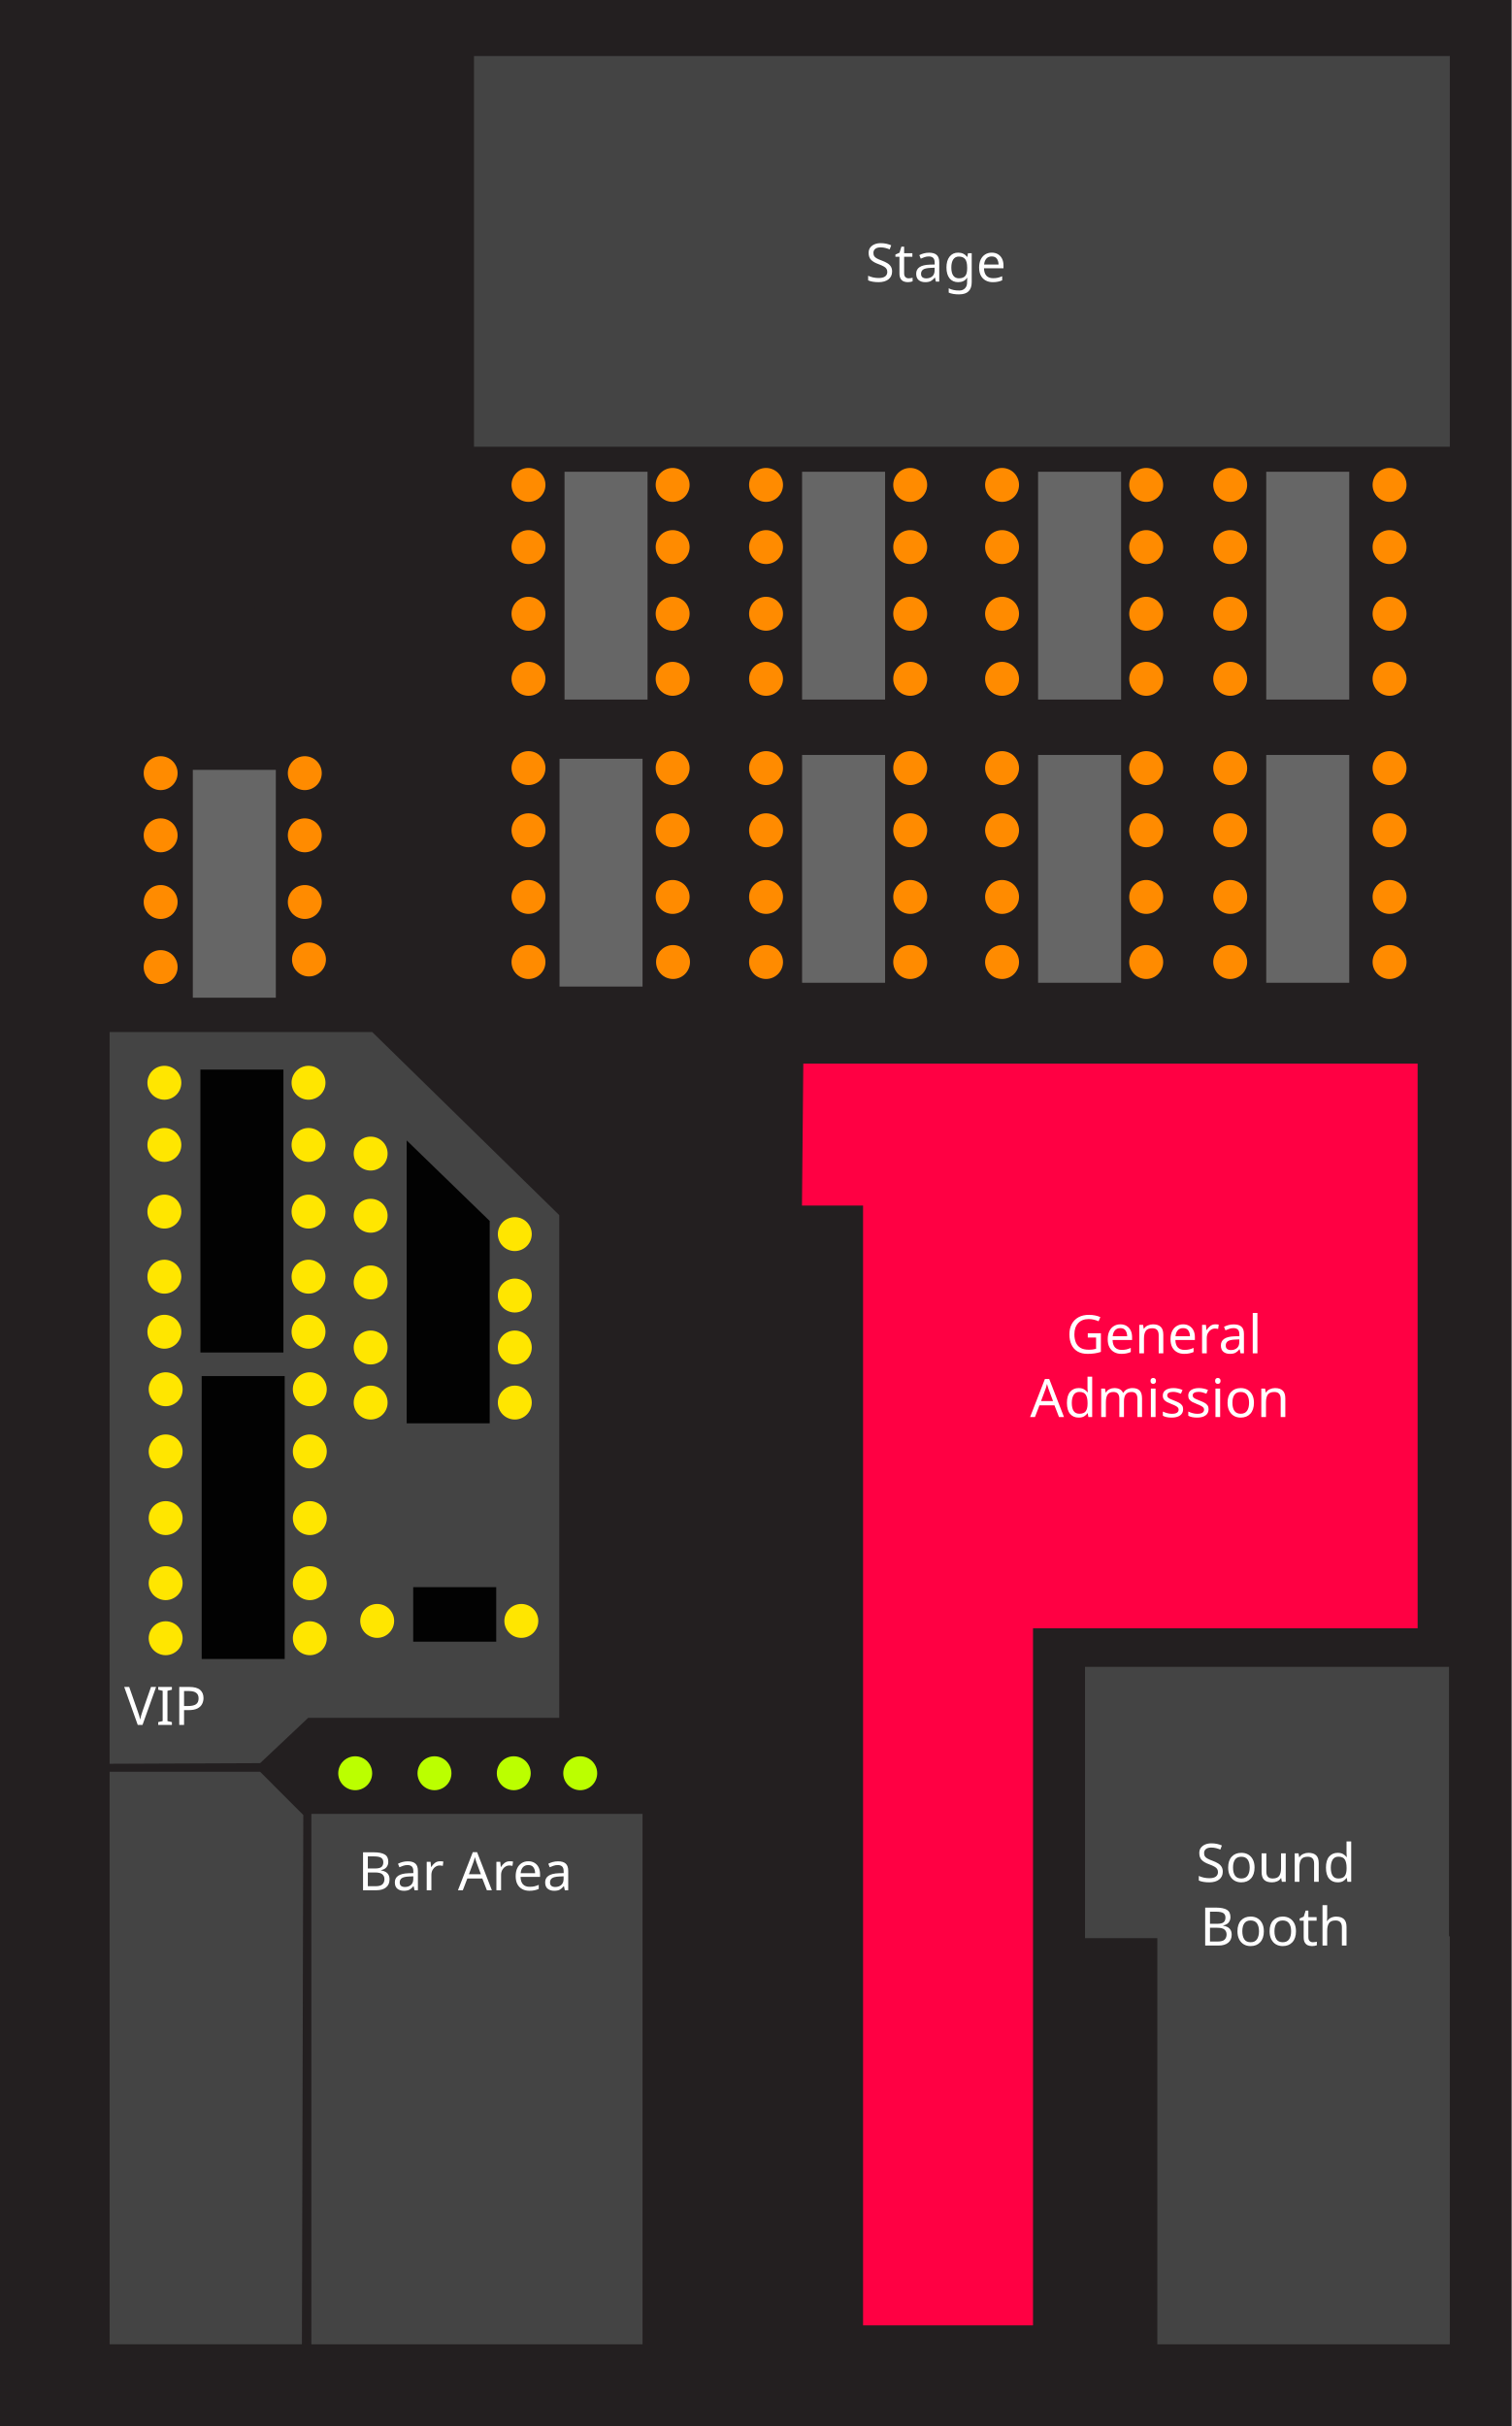
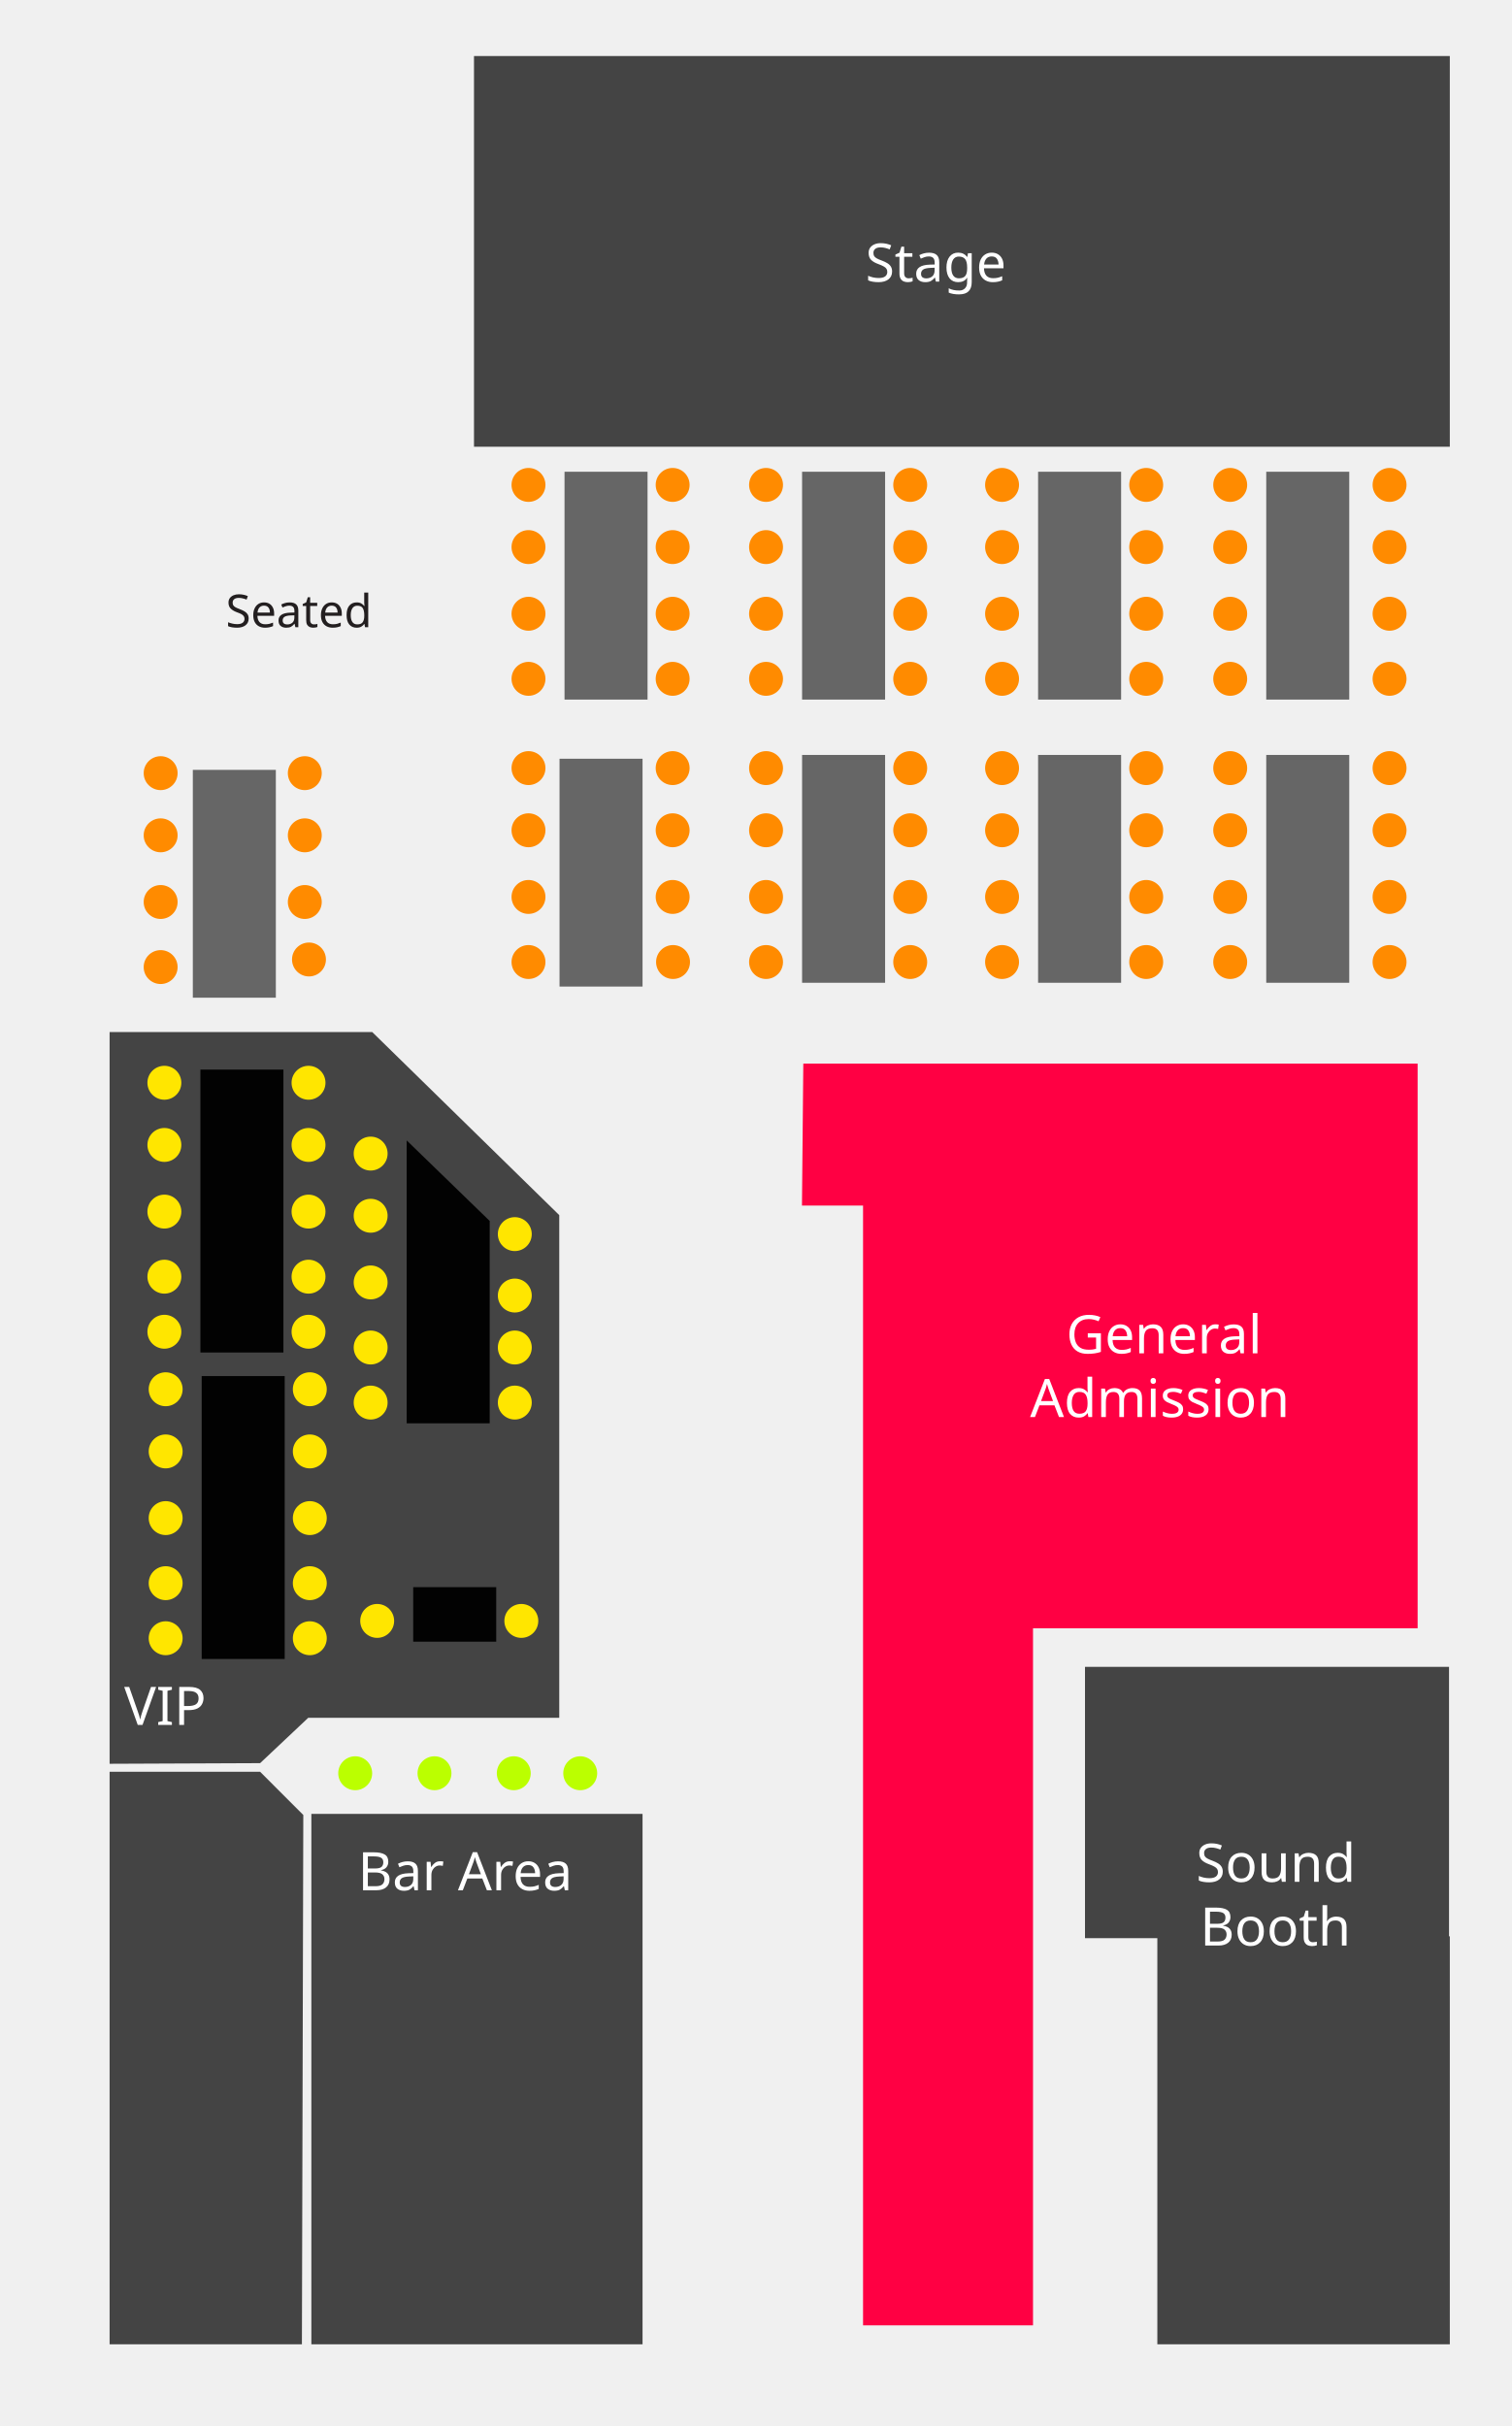
<svg xmlns="http://www.w3.org/2000/svg" version="1.1" id="Layer_1" x="0px" y="0px" width="398.417px" height="639.46px" viewBox="0 0 398.417 639.46" enable-background="new 0 0 398.417 639.46" xml:space="preserve">
  <g id="Background">
-     <rect fill="#231F20" width="398.417" height="639.46" />
    <polyline fill="#444444" points="68.558,464.742 28.888,464.908 28.888,272.03 98.1,272.03 147.402,320.289 147.402,452.796    81.233,452.796 68.558,464.742  " />
    <rect x="148.79" y="124.347" fill="#666666" width="21.88" height="60.053" />
    <rect x="211.402" y="124.347" fill="#666666" width="21.881" height="60.053" />
    <rect x="273.607" y="124.347" fill="#666666" width="21.879" height="60.053" />
    <rect x="333.738" y="124.347" fill="#666666" width="21.879" height="60.053" />
    <rect x="52.821" y="281.931" fill="#020202" width="21.88" height="74.566" />
    <rect x="53.159" y="362.718" fill="#020202" width="21.88" height="74.566" />
    <rect x="108.909" y="418.351" fill="#020202" width="21.88" height="14.369" />
    <polygon fill="#020202" points="129.068,375.167 107.188,375.167 107.188,300.599 129.068,321.826  " />
    <rect x="211.402" y="198.992" fill="#666666" width="21.881" height="60.052" />
    <rect x="273.607" y="198.992" fill="#666666" width="21.879" height="60.052" />
    <rect x="333.738" y="198.992" fill="#666666" width="21.879" height="60.052" />
    <rect x="124.93" y="14.771" fill="#444444" width="257.19" height="102.983" />
    <rect x="82.066" y="478.117" fill="#444444" width="87.286" height="139.807" />
    <path fill="#F3F4F5" d="M68.558,464.742" />
    <polygon fill="#444444" points="28.888,467.019 68.558,467.019 79.94,478.402 79.573,617.923 28.888,617.923  " />
    <g>
      <rect x="226.559" y="64.016" fill="none" width="43.378" height="11.404" />
      <text transform="matrix(1 0 0 1 228.0952 74.2349)" fill="#FFFFFF" font-family="'GothamBook'" font-size="14">Stage</text>
    </g>
    <rect x="147.472" y="199.992" fill="#666666" width="21.88" height="60.053" />
    <rect x="285.97" y="439.359" fill="#444444" width="95.943" height="71.514" />
    <rect x="305.035" y="510.39" fill="#444444" width="77.086" height="107.533" />
    <g>
      <rect x="306.632" y="485.8" fill="none" width="61.785" height="39.074" />
-       <text transform="matrix(1 0 0 1 315.2495 496.02)" fill="#FFFFFF" font-family="'GothamBook'" font-size="14">Sound </text>
+       <text transform="matrix(1 0 0 1 315.2495 496.019)" fill="#FFFFFF" font-family="'GothamBook'" font-size="14">Sound </text>
      <text transform="matrix(1 0 0 1 316.2866 512.8198)" fill="#FFFFFF" font-family="'GothamBook'" font-size="14">Booth</text>
    </g>
    <circle fill="#562D2D" cx="261.18" cy="302.339" r="4.469" />
    <circle fill="#562D2D" cx="277.078" cy="302.339" r="4.47" />
    <circle fill="#562D2D" cx="292.974" cy="302.339" r="4.469" />
    <circle fill="#562D2D" cx="329.029" cy="302.339" r="4.47" />
    <circle fill="#562D2D" cx="344.925" cy="302.339" r="4.47" />
    <circle fill="#562D2D" cx="360.822" cy="302.339" r="4.47" />
    <circle fill="#562D2D" cx="260.916" cy="322.892" r="4.47" />
    <circle fill="#562D2D" cx="276.812" cy="322.892" r="4.47" />
    <circle fill="#562D2D" cx="292.708" cy="322.892" r="4.469" />
    <circle fill="#562D2D" cx="328.763" cy="322.892" r="4.469" />
    <circle fill="#562D2D" cx="344.66" cy="322.892" r="4.469" />
    <circle fill="#562D2D" cx="360.558" cy="322.892" r="4.47" />
    <circle fill="#562D2D" cx="276.679" cy="342.987" r="4.47" />
    <circle fill="#562D2D" cx="292.576" cy="342.987" r="4.469" />
    <circle fill="#562D2D" cx="328.632" cy="342.987" r="4.47" />
    <circle fill="#562D2D" cx="344.529" cy="342.987" r="4.47" />
    <circle fill="#562D2D" cx="360.425" cy="342.987" r="4.469" />
    <circle fill="#562D2D" cx="276.416" cy="363.541" r="4.469" />
    <circle fill="#562D2D" cx="292.312" cy="363.541" r="4.469" />
    <circle fill="#562D2D" cx="328.367" cy="363.541" r="4.47" />
    <circle fill="#562D2D" cx="344.263" cy="363.541" r="4.47" />
    <circle fill="#562D2D" cx="360.16" cy="363.541" r="4.469" />
    <circle fill="#562D2D" cx="276.679" cy="383.075" r="4.47" />
    <circle fill="#562D2D" cx="292.576" cy="383.075" r="4.469" />
    <circle fill="#562D2D" cx="328.632" cy="383.075" r="4.47" />
    <circle fill="#562D2D" cx="344.529" cy="383.075" r="4.47" />
    <circle fill="#562D2D" cx="360.425" cy="383.075" r="4.469" />
    <circle fill="#562D2D" cx="276.416" cy="403.628" r="4.469" />
    <circle fill="#562D2D" cx="292.312" cy="403.628" r="4.469" />
    <circle fill="#562D2D" cx="328.367" cy="403.629" r="4.47" />
    <circle fill="#562D2D" cx="344.263" cy="403.629" r="4.47" />
    <circle fill="#562D2D" cx="360.16" cy="403.628" r="4.469" />
    <circle fill="#562D2D" cx="276.416" cy="422.98" r="4.469" />
    <circle fill="#562D2D" cx="292.312" cy="422.98" r="4.469" />
    <circle fill="#562D2D" cx="328.367" cy="422.98" r="4.471" />
    <circle fill="#562D2D" cx="344.263" cy="422.98" r="4.471" />
    <circle fill="#562D2D" cx="360.16" cy="422.98" r="4.469" />
    <rect x="50.822" y="202.926" fill="#666666" width="21.879" height="60.053" />
    <g>
      <rect x="88.562" y="488.025" fill="none" width="72.736" height="10.414" />
      <text transform="matrix(1 0 0 1 94.3262 498.2437)" fill="#FFFFFF" font-family="'GothamBook'" font-size="14">Bar Area</text>
    </g>
    <g>
      <rect x="8.333" y="444.435" fill="none" width="72.735" height="10.416" />
      <text transform="matrix(1 0 0 1 32.7383 454.6558)" fill="#FFFFFF" font-family="'GothamBook'" font-size="14">VIP</text>
    </g>
    <rect x="43.966" y="156.57" fill="none" width="72.735" height="10.415" />
    <text transform="matrix(1 0 0 1 59.5078 165.3296)" fill="#231F20" font-family="'GothamBook'" font-size="12">Seated</text>
  </g>
  <g id="Sections">
    <g id="VIP">
      <circle fill="#FFE600" cx="43.324" cy="285.4" r="4.469" />
      <circle fill="#FFE600" cx="43.324" cy="301.789" r="4.469" />
      <circle fill="#FFE600" cx="43.324" cy="319.362" r="4.469" />
      <circle fill="#FFE600" cx="43.324" cy="336.515" r="4.469" />
      <circle fill="#FFE600" cx="81.317" cy="285.4" r="4.469" />
      <circle fill="#FFE600" cx="81.317" cy="301.789" r="4.469" />
      <circle fill="#FFE600" cx="81.317" cy="319.362" r="4.469" />
      <circle fill="#FFE600" cx="81.317" cy="336.515" r="4.469" />
      <circle fill="#FFE600" cx="43.324" cy="351.029" r="4.469" />
      <circle fill="#FFE600" cx="81.317" cy="351.029" r="4.469" />
      <circle fill="#FFE600" cx="43.662" cy="366.188" r="4.47" />
      <circle fill="#FFE600" cx="43.662" cy="382.576" r="4.469" />
      <circle fill="#FFE600" cx="43.662" cy="400.148" r="4.469" />
      <circle fill="#FFE600" cx="43.662" cy="417.303" r="4.47" />
      <circle fill="#FFE600" cx="81.655" cy="366.188" r="4.47" />
      <circle fill="#FFE600" cx="81.655" cy="382.576" r="4.469" />
      <circle fill="#FFE600" cx="81.655" cy="400.148" r="4.469" />
      <circle fill="#FFE600" cx="81.655" cy="417.303" r="4.47" />
      <circle fill="#FFE600" cx="43.662" cy="431.816" r="4.469" />
      <circle fill="#FFE600" cx="81.655" cy="431.816" r="4.469" />
      <circle fill="#FFE600" cx="99.411" cy="427.251" r="4.469" />
      <circle fill="#FFE600" cx="137.404" cy="427.251" r="4.469" />
      <circle fill="#FFE600" cx="97.691" cy="304.07" r="4.469" />
      <circle fill="#FFE600" cx="97.691" cy="320.457" r="4.469" />
      <circle fill="#FFE600" cx="97.691" cy="338.03" r="4.469" />
      <circle fill="#FFE600" cx="97.691" cy="355.184" r="4.469" />
      <circle fill="#FFE600" cx="135.684" cy="325.295" r="4.469" />
      <circle fill="#FFE600" cx="135.684" cy="341.486" r="4.469" />
      <circle fill="#FFE600" cx="135.684" cy="355.184" r="4.469" />
      <circle fill="#FFE600" cx="97.691" cy="369.698" r="4.469" />
      <circle fill="#FFE600" cx="135.684" cy="369.698" r="4.469" />
    </g>
    <g id="Bar">
      <circle fill="#BBFF00" cx="93.619" cy="467.402" r="4.469" />
      <circle fill="#BBFF00" cx="114.516" cy="467.402" r="4.469" />
      <circle fill="#BBFF00" cx="135.412" cy="467.402" r="4.469" />
      <circle fill="#BBFF00" cx="152.927" cy="467.402" r="4.469" />
    </g>
    <g id="Seating">
      <circle fill="#FF8B00" cx="139.293" cy="127.816" r="4.469" />
      <circle fill="#FF8B00" cx="139.293" cy="144.204" r="4.469" />
      <circle fill="#FF8B00" cx="139.293" cy="161.777" r="4.469" />
      <circle fill="#FF8B00" cx="139.293" cy="178.93" r="4.469" />
      <circle fill="#FF8B00" cx="177.286" cy="127.816" r="4.469" />
      <circle fill="#FF8B00" cx="177.286" cy="144.204" r="4.469" />
      <circle fill="#FF8B00" cx="177.286" cy="161.777" r="4.469" />
      <circle fill="#FF8B00" cx="177.286" cy="178.93" r="4.469" />
      <circle fill="#FF8B00" cx="201.905" cy="127.816" r="4.469" />
      <circle fill="#FF8B00" cx="201.905" cy="144.204" r="4.469" />
      <circle fill="#FF8B00" cx="201.905" cy="161.777" r="4.469" />
      <circle fill="#FF8B00" cx="201.905" cy="178.93" r="4.469" />
      <circle fill="#FF8B00" cx="239.898" cy="127.816" r="4.47" />
      <circle fill="#FF8B00" cx="239.898" cy="144.204" r="4.47" />
      <circle fill="#FF8B00" cx="239.898" cy="161.777" r="4.47" />
      <circle fill="#FF8B00" cx="239.898" cy="178.93" r="4.47" />
      <circle fill="#FF8B00" cx="264.109" cy="127.816" r="4.47" />
      <circle fill="#FF8B00" cx="264.109" cy="144.204" r="4.47" />
      <circle fill="#FF8B00" cx="264.109" cy="161.777" r="4.47" />
      <circle fill="#FF8B00" cx="264.109" cy="178.93" r="4.47" />
      <circle fill="#FF8B00" cx="302.102" cy="127.816" r="4.47" />
      <circle fill="#FF8B00" cx="302.102" cy="144.204" r="4.47" />
      <circle fill="#FF8B00" cx="302.102" cy="161.777" r="4.47" />
      <circle fill="#FF8B00" cx="302.102" cy="178.93" r="4.47" />
      <circle fill="#FF8B00" cx="324.24" cy="127.816" r="4.47" />
      <circle fill="#FF8B00" cx="324.24" cy="144.204" r="4.47" />
      <circle fill="#FF8B00" cx="324.24" cy="161.777" r="4.47" />
      <circle fill="#FF8B00" cx="324.24" cy="178.93" r="4.47" />
      <circle fill="#FF8B00" cx="139.293" cy="202.461" r="4.469" />
      <circle fill="#FF8B00" cx="139.293" cy="218.849" r="4.469" />
      <circle fill="#FF8B00" cx="139.293" cy="236.422" r="4.469" />
      <circle fill="#FF8B00" cx="139.293" cy="253.576" r="4.469" />
      <circle fill="#FF8B00" cx="177.286" cy="202.461" r="4.469" />
      <circle fill="#FF8B00" cx="177.286" cy="218.849" r="4.469" />
      <circle fill="#FF8B00" cx="177.286" cy="236.422" r="4.469" />
      <circle fill="#FF8B00" cx="201.905" cy="202.461" r="4.469" />
      <circle fill="#FF8B00" cx="201.905" cy="218.849" r="4.469" />
      <circle fill="#FF8B00" cx="201.905" cy="236.422" r="4.469" />
      <circle fill="#FF8B00" cx="201.905" cy="253.576" r="4.469" />
      <circle fill="#FF8B00" cx="239.898" cy="202.461" r="4.47" />
      <circle fill="#FF8B00" cx="239.898" cy="218.849" r="4.47" />
      <circle fill="#FF8B00" cx="239.898" cy="236.422" r="4.47" />
      <circle fill="#FF8B00" cx="239.898" cy="253.576" r="4.47" />
      <circle fill="#FF8B00" cx="264.109" cy="202.461" r="4.47" />
      <circle fill="#FF8B00" cx="264.109" cy="218.849" r="4.47" />
      <circle fill="#FF8B00" cx="264.109" cy="236.422" r="4.47" />
      <circle fill="#FF8B00" cx="264.109" cy="253.576" r="4.47" />
      <circle fill="#FF8B00" cx="302.102" cy="202.461" r="4.47" />
      <circle fill="#FF8B00" cx="302.102" cy="218.849" r="4.47" />
      <circle fill="#FF8B00" cx="302.102" cy="236.422" r="4.47" />
      <circle fill="#FF8B00" cx="302.102" cy="253.576" r="4.47" />
      <circle fill="#FF8B00" cx="324.24" cy="202.461" r="4.47" />
      <circle fill="#FF8B00" cx="324.24" cy="218.849" r="4.47" />
      <circle fill="#FF8B00" cx="324.24" cy="236.422" r="4.47" />
      <circle fill="#FF8B00" cx="324.24" cy="253.576" r="4.47" />
      <circle fill="#FF8B00" cx="366.24" cy="127.816" r="4.47" />
      <circle fill="#FF8B00" cx="366.24" cy="144.204" r="4.47" />
      <circle fill="#FF8B00" cx="366.24" cy="161.777" r="4.47" />
      <circle fill="#FF8B00" cx="366.24" cy="178.93" r="4.47" />
      <circle fill="#FF8B00" cx="366.24" cy="202.461" r="4.47" />
      <circle fill="#FF8B00" cx="366.24" cy="218.849" r="4.47" />
      <circle fill="#FF8B00" cx="366.24" cy="236.422" r="4.47" />
      <circle fill="#FF8B00" cx="366.24" cy="253.576" r="4.47" />
      <circle fill="#FF8B00" cx="81.436" cy="252.907" r="4.469" />
      <circle fill="#FF8B00" cx="42.34" cy="203.792" r="4.469" />
      <circle fill="#FF8B00" cx="42.34" cy="220.18" r="4.469" />
      <circle fill="#FF8B00" cx="42.34" cy="237.753" r="4.469" />
      <circle fill="#FF8B00" cx="42.34" cy="254.907" r="4.469" />
      <circle fill="#FF8B00" cx="80.333" cy="203.792" r="4.469" />
      <circle fill="#FF8B00" cx="80.333" cy="220.18" r="4.469" />
      <circle fill="#FF8B00" cx="80.333" cy="237.753" r="4.469" />
      <circle fill="#FF8B00" cx="177.389" cy="253.576" r="4.469" />
    </g>
    <g id="GA">
      <polygon fill="#FF0043" points="211.724,280.362 211.373,317.775 227.472,317.775 227.472,612.923 272.267,612.923     272.267,429.181 373.638,429.181 373.638,280.362   " />
    </g>
  </g>
  <g id="Foreground">
    <text transform="matrix(1 0 0 1 281.0005 356.7163)" fill="#FFFFFF" font-family="'GothamBook'" font-size="14">General </text>
    <text transform="matrix(1 0 0 1 271.4956 373.5171)" fill="#FFFFFF" font-family="'GothamBook'" font-size="14">Admission</text>
  </g>
</svg>
